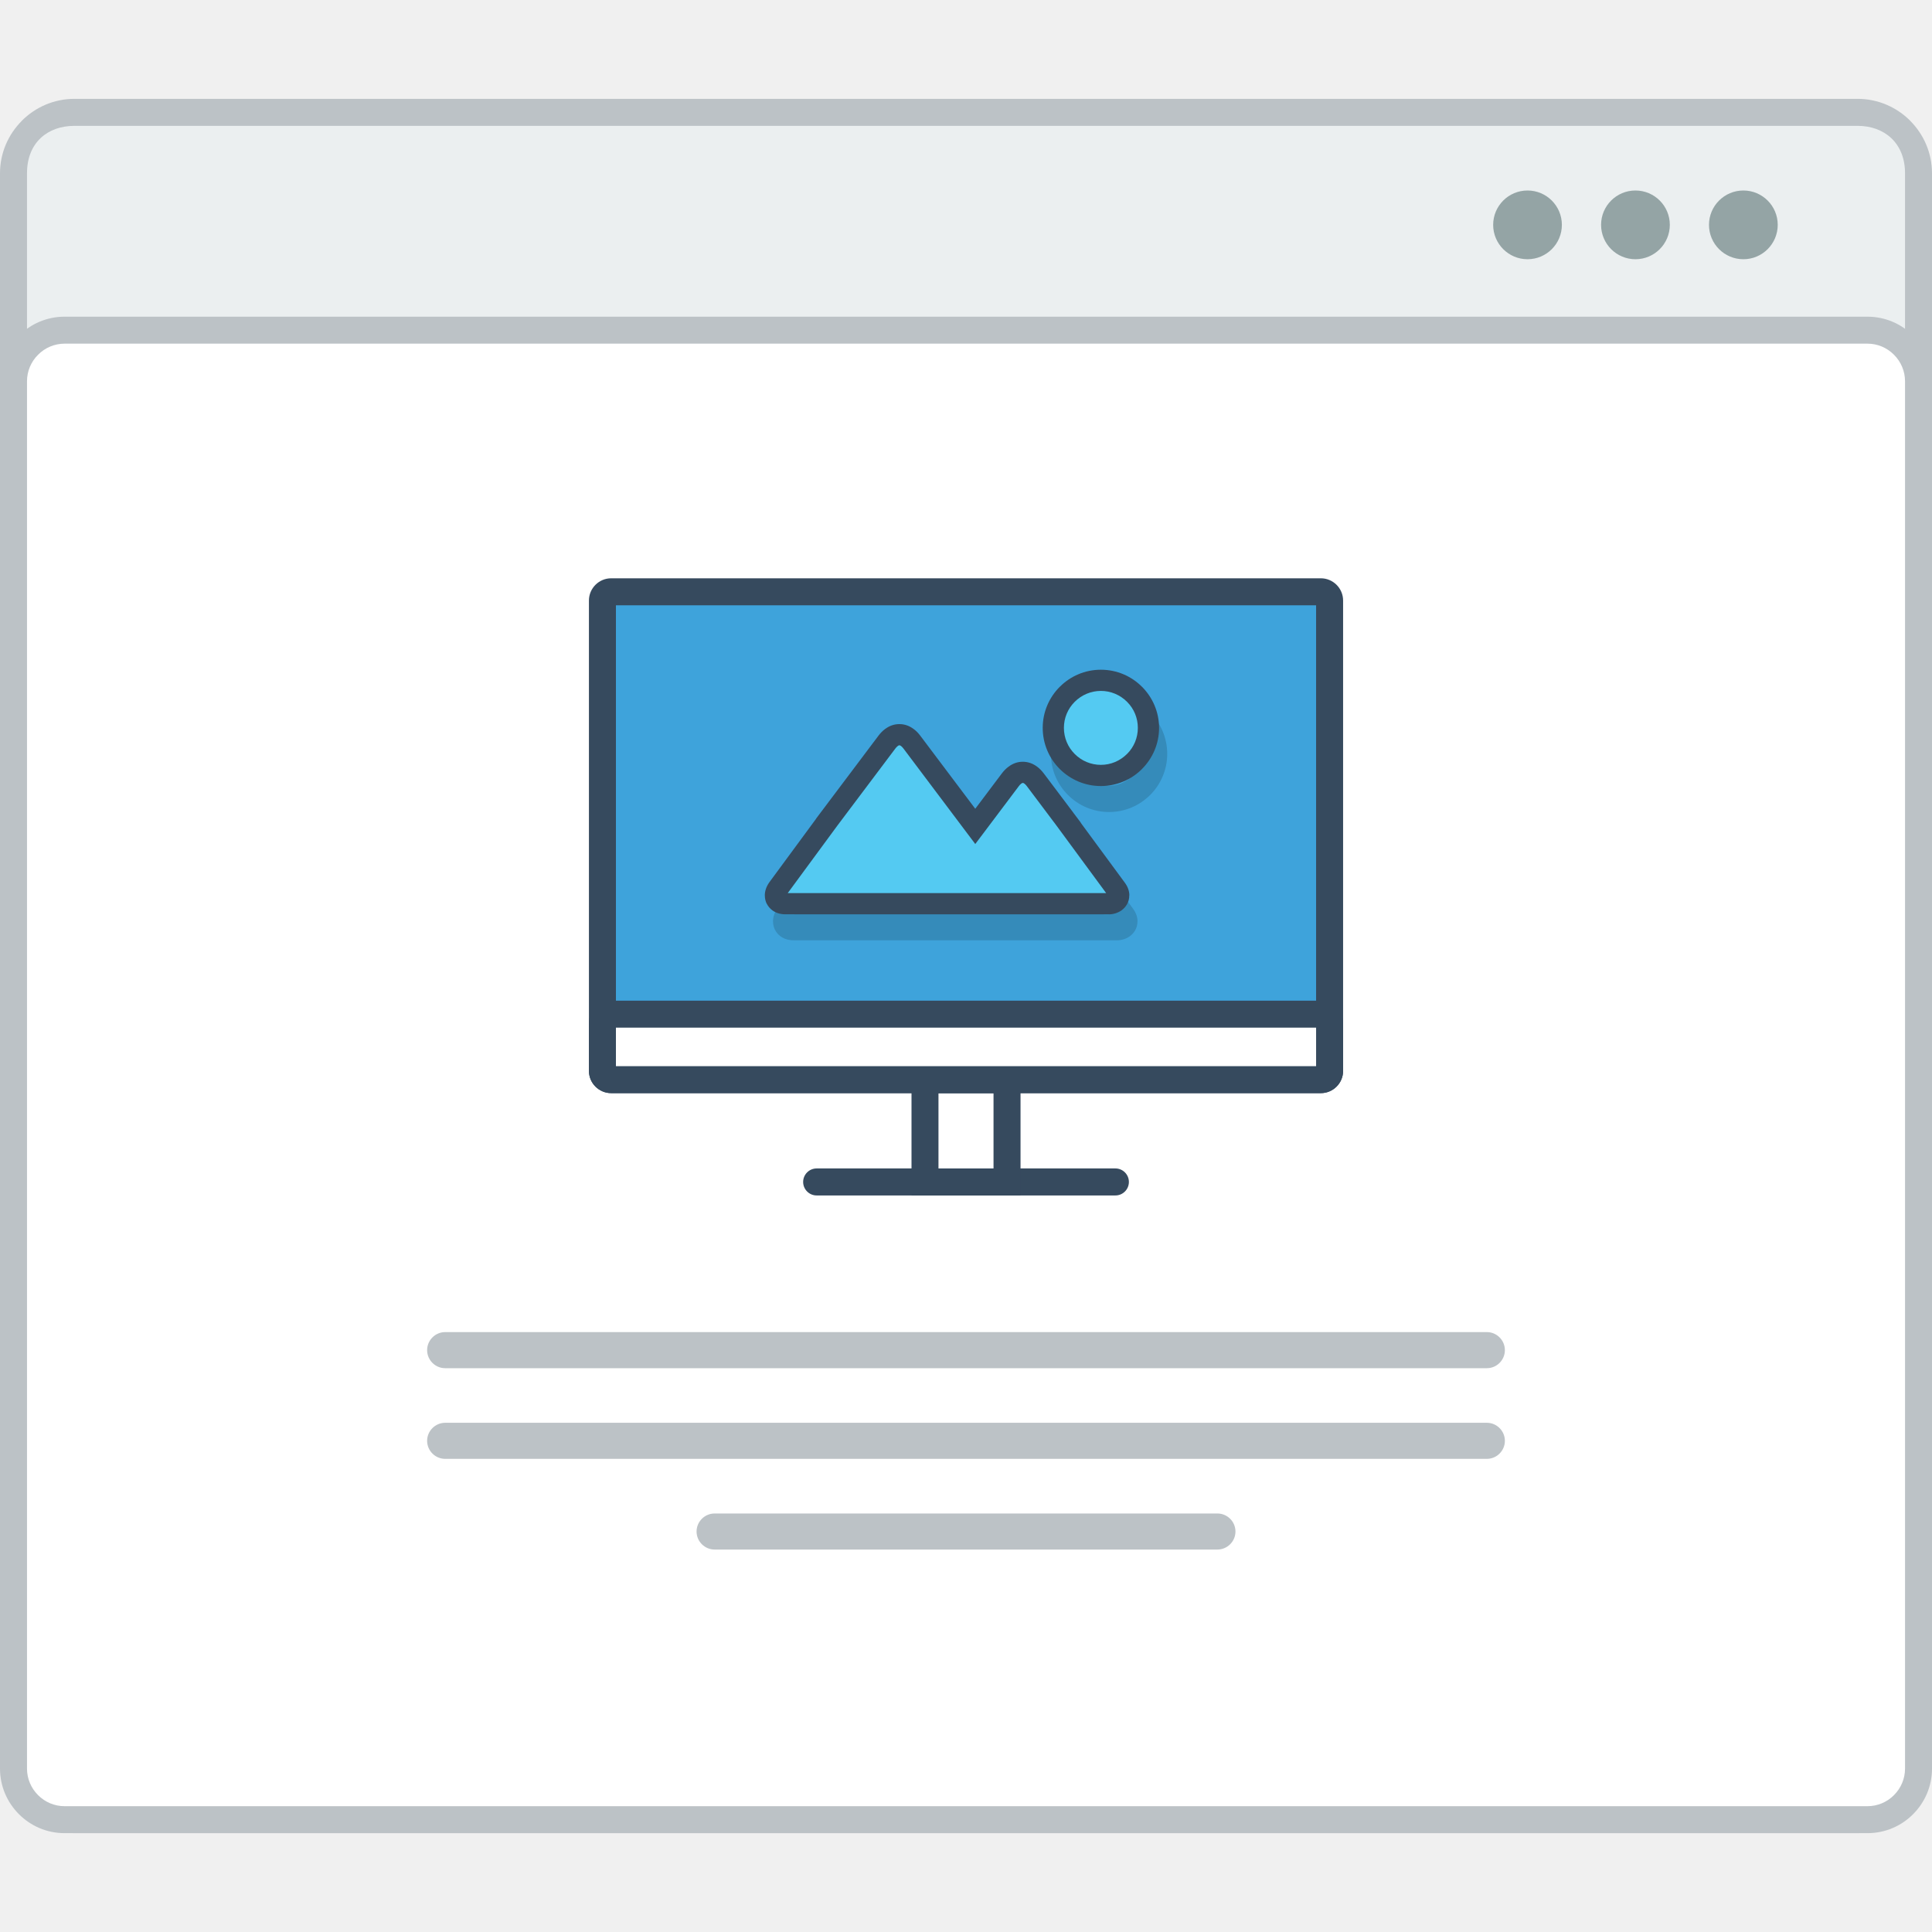
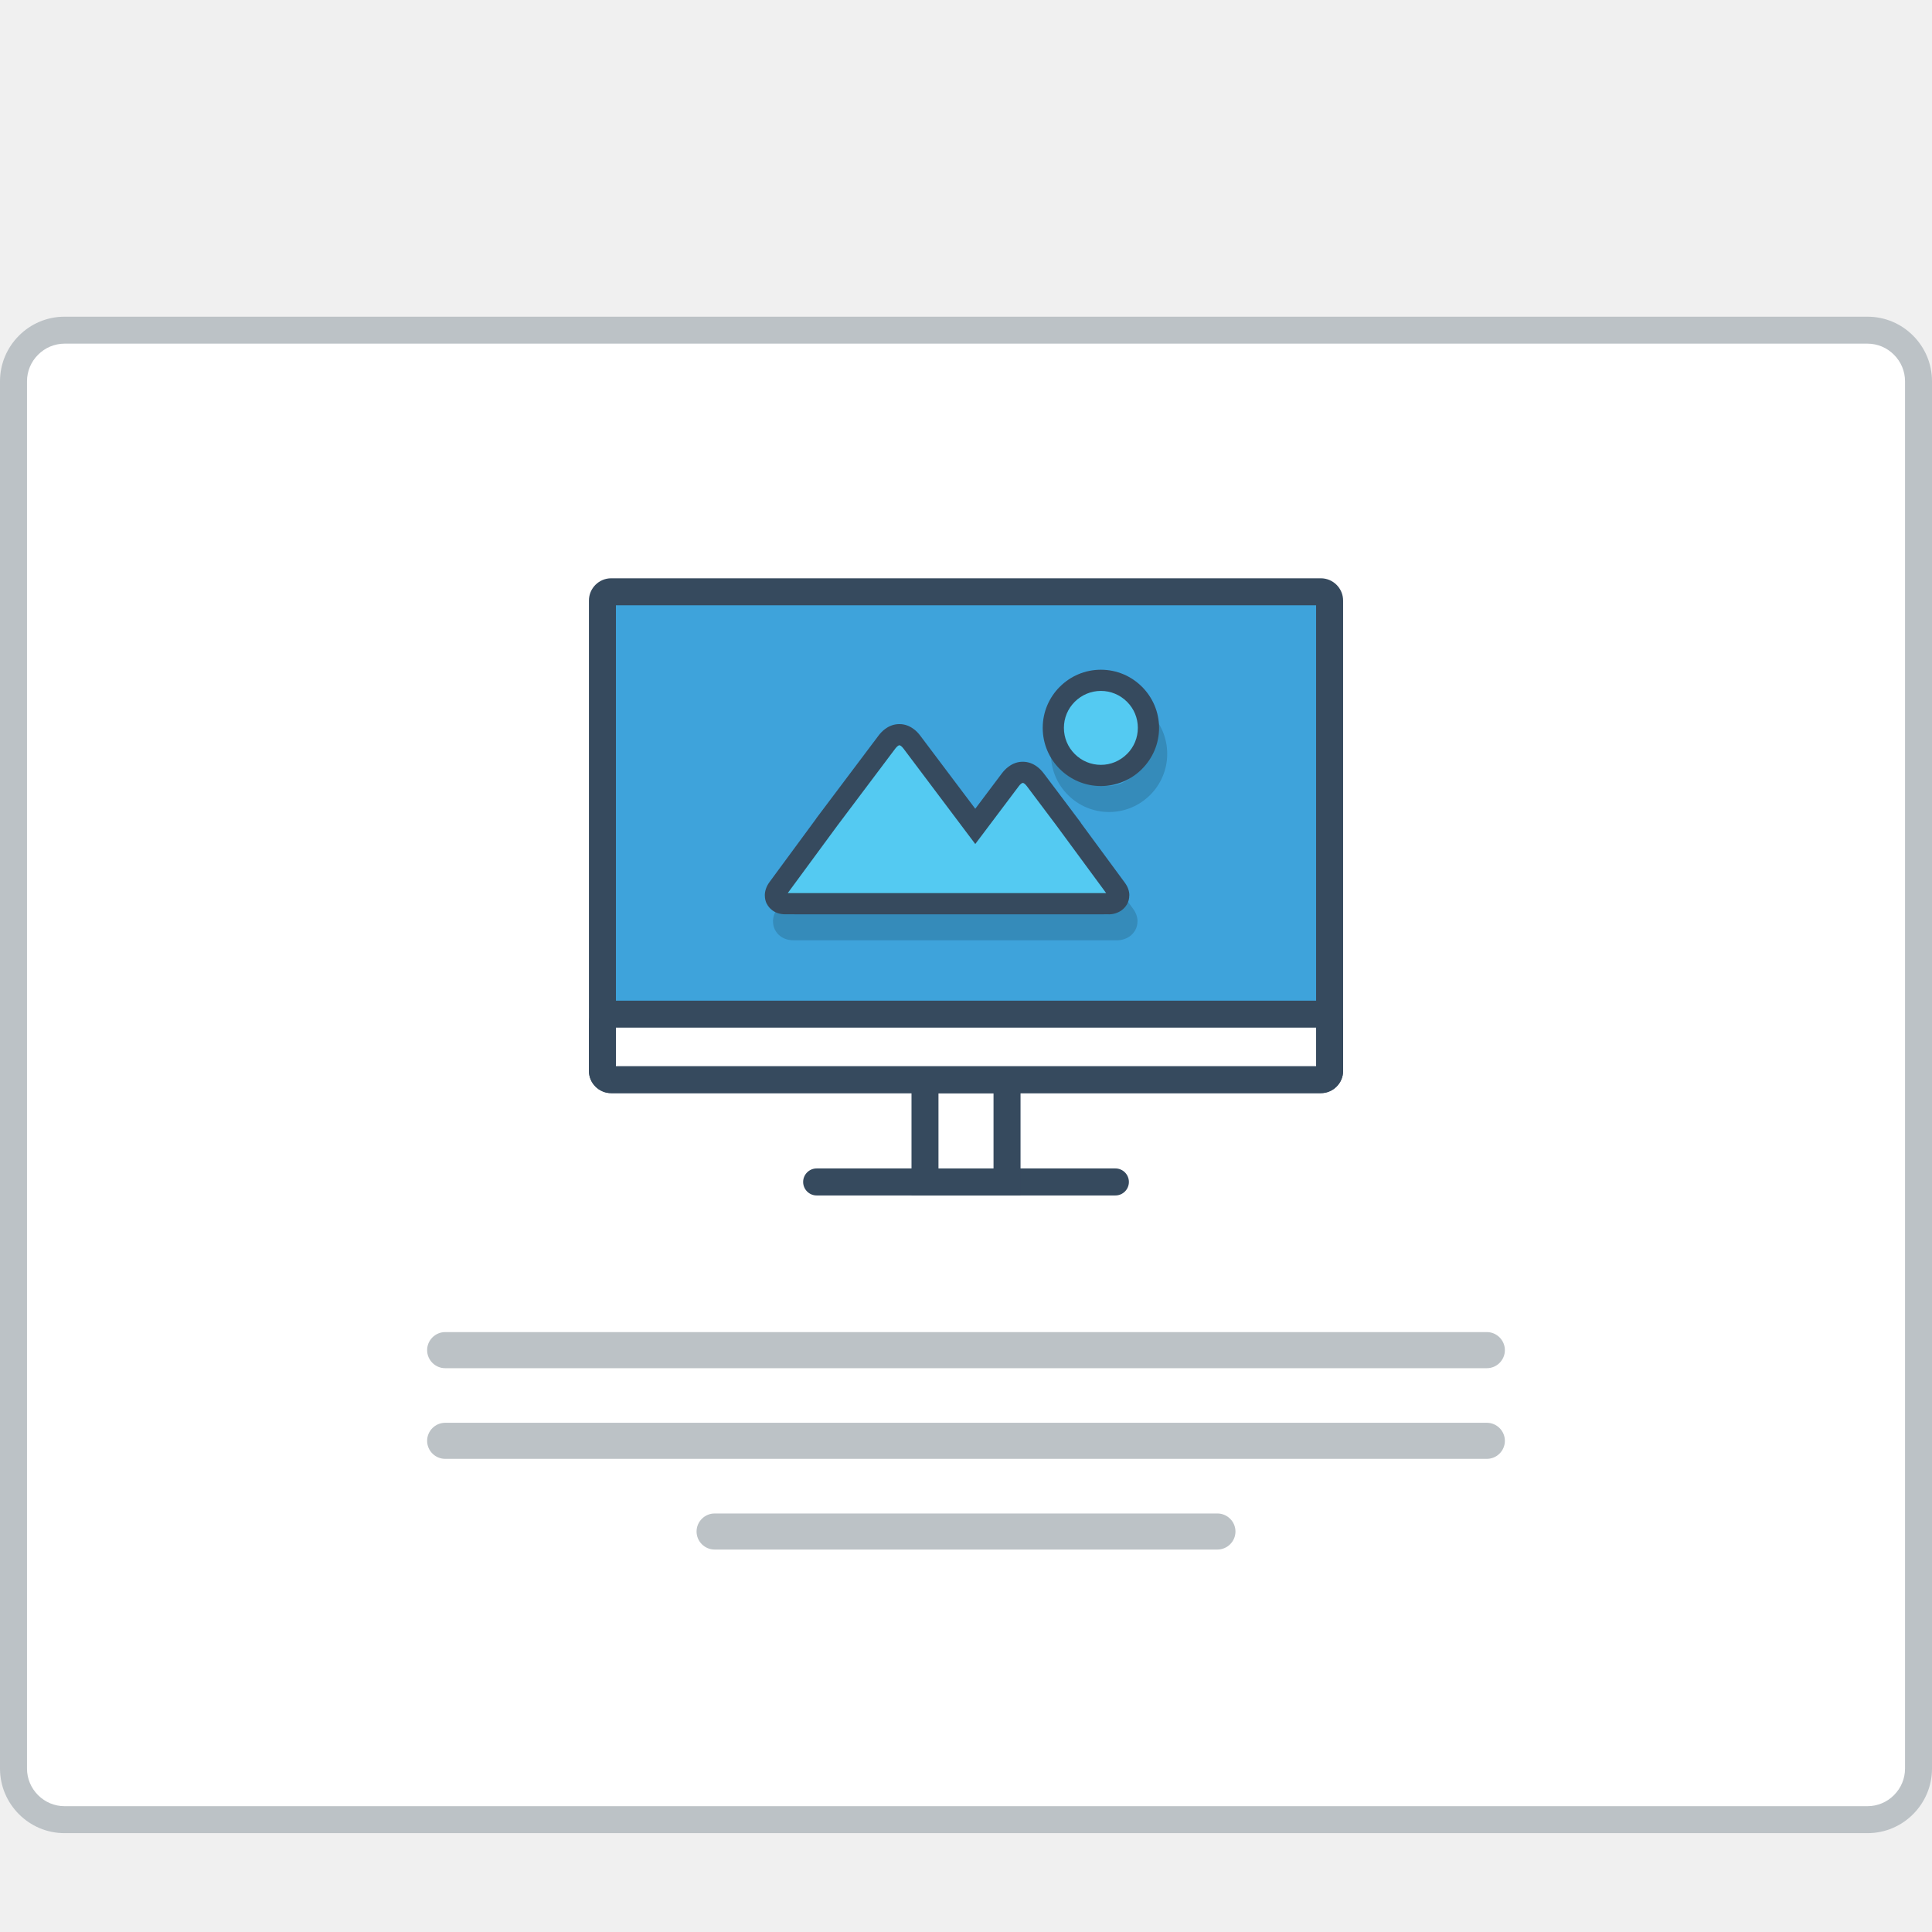
<svg xmlns="http://www.w3.org/2000/svg" version="1.0" id="Layer_1" x="0px" y="0px" width="800px" height="800px" viewBox="205.048 210.11 422.732 379.477" enable-background="new 0 0 800 800" xml:space="preserve">
  <g>
-     <path fill="#BCC2C6" d="M221.327,210.11h390.182c4.477,0,8.553,1.841,11.5,4.788v0.017c2.946,2.946,4.771,7.013,4.771,11.482   v346.91c0,4.469-1.824,8.536-4.771,11.482v0.017c-2.947,2.947-7.023,4.779-11.5,4.779H221.327c-4.486,0-8.554-1.832-11.5-4.779   v-0.017c-2.946-2.946-4.779-7.014-4.779-11.482v-346.91c0-4.47,1.833-8.537,4.779-11.482v-0.017   C212.773,211.951,216.841,210.11,221.327,210.11" />
-     <path fill="#EBEFF0" d="M621.879,226.397v346.91c0,6.536-4.554,10.378-10.37,10.378H221.327c-5.809,0-10.37-3.733-10.37-10.378   v-346.91c0-6.779,4.578-10.378,10.37-10.378h390.182C617.317,216.02,621.879,219.743,621.879,226.397" />
    <path fill="#BCC2C6" d="M219.177,257.775h394.482c3.892,0,7.425,1.582,9.977,4.144c2.562,2.561,4.144,6.093,4.144,9.985v303.562   c0,3.884-1.582,7.416-4.144,9.977c-2.552,2.562-6.085,4.144-9.977,4.144H219.177c-3.894,0-7.425-1.582-9.978-4.144   c-2.562-2.561-4.151-6.093-4.151-9.977V271.904c0-3.893,1.59-7.424,4.151-9.985C211.752,259.357,215.283,257.775,219.177,257.775" />
    <path fill="#FFFFFF" d="M219.177,263.676c-2.186,0-4.261,0.878-5.801,2.427c-1.548,1.541-2.419,3.616-2.419,5.801v303.562   c0,2.177,0.871,4.253,2.419,5.802c1.54,1.548,3.615,2.418,5.801,2.418h394.482c2.185,0,4.261-0.87,5.801-2.418   c1.548-1.549,2.419-3.625,2.419-5.802V271.904c0-2.185-0.871-4.26-2.419-5.801c-1.54-1.557-3.616-2.427-5.801-2.427H219.177z" />
-     <path fill-rule="evenodd" clip-rule="evenodd" fill="#94A4A5" d="M562.89,230.164c4.158,0,7.523,3.365,7.523,7.516   s-3.365,7.524-7.523,7.524c-4.152,0-7.517-3.373-7.517-7.524S558.737,230.164,562.89,230.164 M586.509,230.164   c4.15,0,7.516,3.365,7.516,7.516s-3.365,7.524-7.516,7.524c-4.16,0-7.525-3.373-7.525-7.524S582.356,230.164,586.509,230.164z    M539.277,230.164c4.151,0,7.517,3.365,7.517,7.516s-3.365,7.524-7.517,7.524s-7.516-3.373-7.516-7.524   S535.126,230.164,539.277,230.164z" />
    <path fill-rule="evenodd" clip-rule="evenodd" fill="#364A5E" d="M383.726,444.145h65.385c1.624,0,2.945,1.331,2.945,2.955l0,0   c0,1.623-1.321,2.954-2.945,2.954h-65.385c-1.623,0-2.945-1.331-2.945-2.954l0,0C380.78,445.476,382.103,444.145,383.726,444.145" />
    <rect x="404.491" y="421.765" fill-rule="evenodd" clip-rule="evenodd" fill="#364A5E" width="23.854" height="28.289" />
    <rect x="410.392" y="427.665" fill-rule="evenodd" clip-rule="evenodd" fill="#FFFFFF" width="12.044" height="16.479" />
    <path fill-rule="evenodd" clip-rule="evenodd" fill="#364A5E" d="M338.772,315.017h155.292c2.67,0,4.862,2.193,4.862,4.863v102.922   c0,2.679-2.192,4.863-4.862,4.863H338.772c-2.671,0-4.863-2.185-4.863-4.863V319.88   C333.909,317.21,336.094,315.017,338.772,315.017" />
    <rect x="339.817" y="320.926" fill="#3EA3DB" width="153.201" height="100.838" />
    <path opacity="0.15" fill="#010101" d="M452.658,348.496c-1.263-1.264-3.013-2.042-4.938-2.042c-1.934,0-3.683,0.778-4.938,2.042   c-1.264,1.255-2.043,3.005-2.043,4.938c0,1.925,0.779,3.667,2.043,4.93c1.265,1.264,3.013,2.042,4.938,2.042   c1.925,0,3.675-0.778,4.938-2.035c1.256-1.263,2.035-3.013,2.035-4.938C454.693,351.5,453.914,349.751,452.658,348.496    M447.721,340.703c3.507,0,6.68,1.423,8.989,3.725l0.008,0.017c2.302,2.302,3.725,5.474,3.725,8.989   c0,3.499-1.423,6.68-3.725,8.989h-0.008c-2.31,2.31-5.482,3.733-8.989,3.733c-3.515,0-6.696-1.423-8.998-3.733   c-2.31-2.293-3.732-5.482-3.732-8.989c0-3.515,1.423-6.687,3.732-8.989l0.009-0.017   C441.032,342.126,444.214,340.703,447.721,340.703z M441.618,371.898h0.01l0.084,0.117l1.615,2.142l-0.026,0.026l9.659,13.124   c0.694,0.946,0.987,1.892,0.987,2.787h-0.017c0.009,0.703-0.166,1.338-0.477,1.899c-0.294,0.528-0.695,0.979-1.172,1.331   c-0.795,0.586-1.825,0.904-2.846,0.904v-0.008l-24.281,0.008l-46.485-0.008c-1.121,0-2.093-0.318-2.845-0.871   c-0.512-0.377-0.922-0.862-1.207-1.44h-0.016c-0.268-0.543-0.41-1.146-0.41-1.816h-0.009c0-0.955,0.327-1.975,1.047-2.955   l10.178-13.827l-0.017-0.017l0.937-1.239l0.109-0.151l0,0l0.024-0.025l12.572-16.714c0.443-0.594,0.929-1.08,1.438-1.465   c0.988-0.737,2.06-1.104,3.173-1.097c1.113,0.009,2.176,0.377,3.139,1.097c0.52,0.385,1.005,0.871,1.439,1.465l12.011,15.961   l5.809-7.725c0.435-0.586,0.921-1.071,1.431-1.464c0.972-0.72,2.035-1.088,3.156-1.097c1.112,0,2.185,0.36,3.164,1.097   c0.51,0.384,0.996,0.87,1.438,1.464l6.37,8.479L441.618,371.898z M446.708,388.486l-9.709-13.191l-0.41-0.56l-5.935-7.893   l-0.017-0.017l-0.017,0.017l-6.712,8.922l-1.391,1.841l-2.284,3.047l-2.293-3.047l-1.39-1.841l-12.906-17.166l-0.017-0.017   l-0.017,0.017l-12.186,16.211l-0.36,0.485l-9.71,13.191l43.799,0.017L446.708,388.486z" />
    <path fill="#364A5E" d="M445.93,335.021c3.507,0,6.688,1.423,8.989,3.733h0.008c2.302,2.31,3.732,5.49,3.732,8.99   c0,3.515-1.431,6.687-3.732,8.988l-0.008,0.017c-2.302,2.302-5.482,3.725-8.989,3.725c-3.515,0-6.696-1.432-8.998-3.725   c-2.31-2.31-3.732-5.49-3.732-9.005c0-3.5,1.423-6.68,3.732-8.99h0.009C439.241,336.444,442.423,335.021,445.93,335.021    M439.827,366.223l0.01-0.009l0.084,0.126l1.615,2.142l-0.026,0.017l9.659,13.124c0.694,0.938,0.987,1.892,0.987,2.779h-0.017   c0.009,0.703-0.166,1.347-0.478,1.908c-0.293,0.527-0.694,0.971-1.171,1.331c-0.795,0.578-1.816,0.904-2.846,0.904v-0.009   l-24.281,0.009l-46.485-0.009c-1.121,0-2.093-0.317-2.837-0.87c-0.52-0.386-0.93-0.871-1.215-1.44h-0.017   c-0.267-0.544-0.41-1.155-0.41-1.808h-0.008c0-0.962,0.327-1.984,1.047-2.963l10.178-13.826l-0.009-0.017l0.929-1.239l0.108-0.151   l0,0l0.025-0.026l12.572-16.713c0.443-0.595,0.929-1.089,1.447-1.474c0.979-0.737,2.051-1.097,3.172-1.088   c1.105,0,2.168,0.368,3.131,1.097c0.52,0.385,1.005,0.879,1.439,1.465l12.011,15.961l5.809-7.725   c0.444-0.587,0.92-1.072,1.44-1.457c0.961-0.737,2.033-1.104,3.146-1.104c1.113,0,2.185,0.36,3.164,1.095   c0.511,0.386,0.996,0.879,1.439,1.466l6.378,8.47L439.827,366.223z" />
    <path fill-rule="evenodd" clip-rule="evenodd" fill="#54CAF2" d="M445.93,339.657c-2.151,0-4.185,0.846-5.759,2.412l0.025-0.017   c-1.523,1.523-2.359,3.54-2.359,5.692c0,2.159,0.845,4.201,2.376,5.724c1.522,1.524,3.558,2.369,5.717,2.369   c2.15,0,4.185-0.845,5.749-2.419l-0.017,0.026c1.517-1.524,2.353-3.541,2.353-5.699c0-2.152-0.836-4.169-2.336-5.675l-0.041-0.042   C450.114,340.511,448.08,339.657,445.93,339.657 M377.407,383.9h45.957h23.72l-10.896-14.807l-6.453-8.587   c-0.151-0.193-0.318-0.394-0.519-0.544c-0.101-0.067-0.234-0.167-0.36-0.167c-0.143,0-0.276,0.093-0.376,0.167   c-0.201,0.151-0.377,0.351-0.521,0.552l-9.516,12.646l-15.71-20.89c-0.15-0.192-0.326-0.394-0.519-0.544   c-0.101-0.075-0.243-0.168-0.377-0.168s-0.269,0.093-0.368,0.168c-0.193,0.151-0.369,0.343-0.52,0.544l-12.646,16.814   L377.407,383.9z" />
    <path fill-rule="evenodd" clip-rule="evenodd" fill="#364A5E" d="M338.772,407.436h155.292c2.67,0,4.862,2.192,4.862,4.854v10.513   c0,2.679-2.192,4.863-4.862,4.863H338.772c-2.671,0-4.863-2.185-4.863-4.863v-10.513   C333.909,409.62,336.094,407.436,338.772,407.436" />
    <rect x="339.817" y="413.336" fill-rule="evenodd" clip-rule="evenodd" fill="#FFFFFF" width="153.201" height="8.429" />
    <path fill-rule="evenodd" clip-rule="evenodd" fill="#BCC2C6" d="M302.455,479.951h227.926c2.168,0,3.942,1.782,3.942,3.95l0,0   c0,2.177-1.774,3.95-3.942,3.95H302.455c-2.168,0-3.95-1.773-3.95-3.95l0,0C298.505,481.733,300.287,479.951,302.455,479.951" />
    <path fill-rule="evenodd" clip-rule="evenodd" fill="#BCC2C6" d="M302.455,499.795h227.926c2.168,0,3.942,1.783,3.942,3.942v0.009   c0,2.168-1.774,3.941-3.942,3.941H302.455c-2.168,0-3.95-1.773-3.95-3.941v-0.009C298.505,501.578,300.287,499.795,302.455,499.795   " />
    <path fill-rule="evenodd" clip-rule="evenodd" fill="#BCC2C6" d="M361.412,519.641h110.012c2.167,0,3.95,1.773,3.95,3.941v0.009   c0,2.168-1.783,3.942-3.95,3.942H361.412c-2.168,0-3.951-1.774-3.951-3.942v-0.009   C357.461,521.414,359.244,519.641,361.412,519.641" />
  </g>
</svg>
